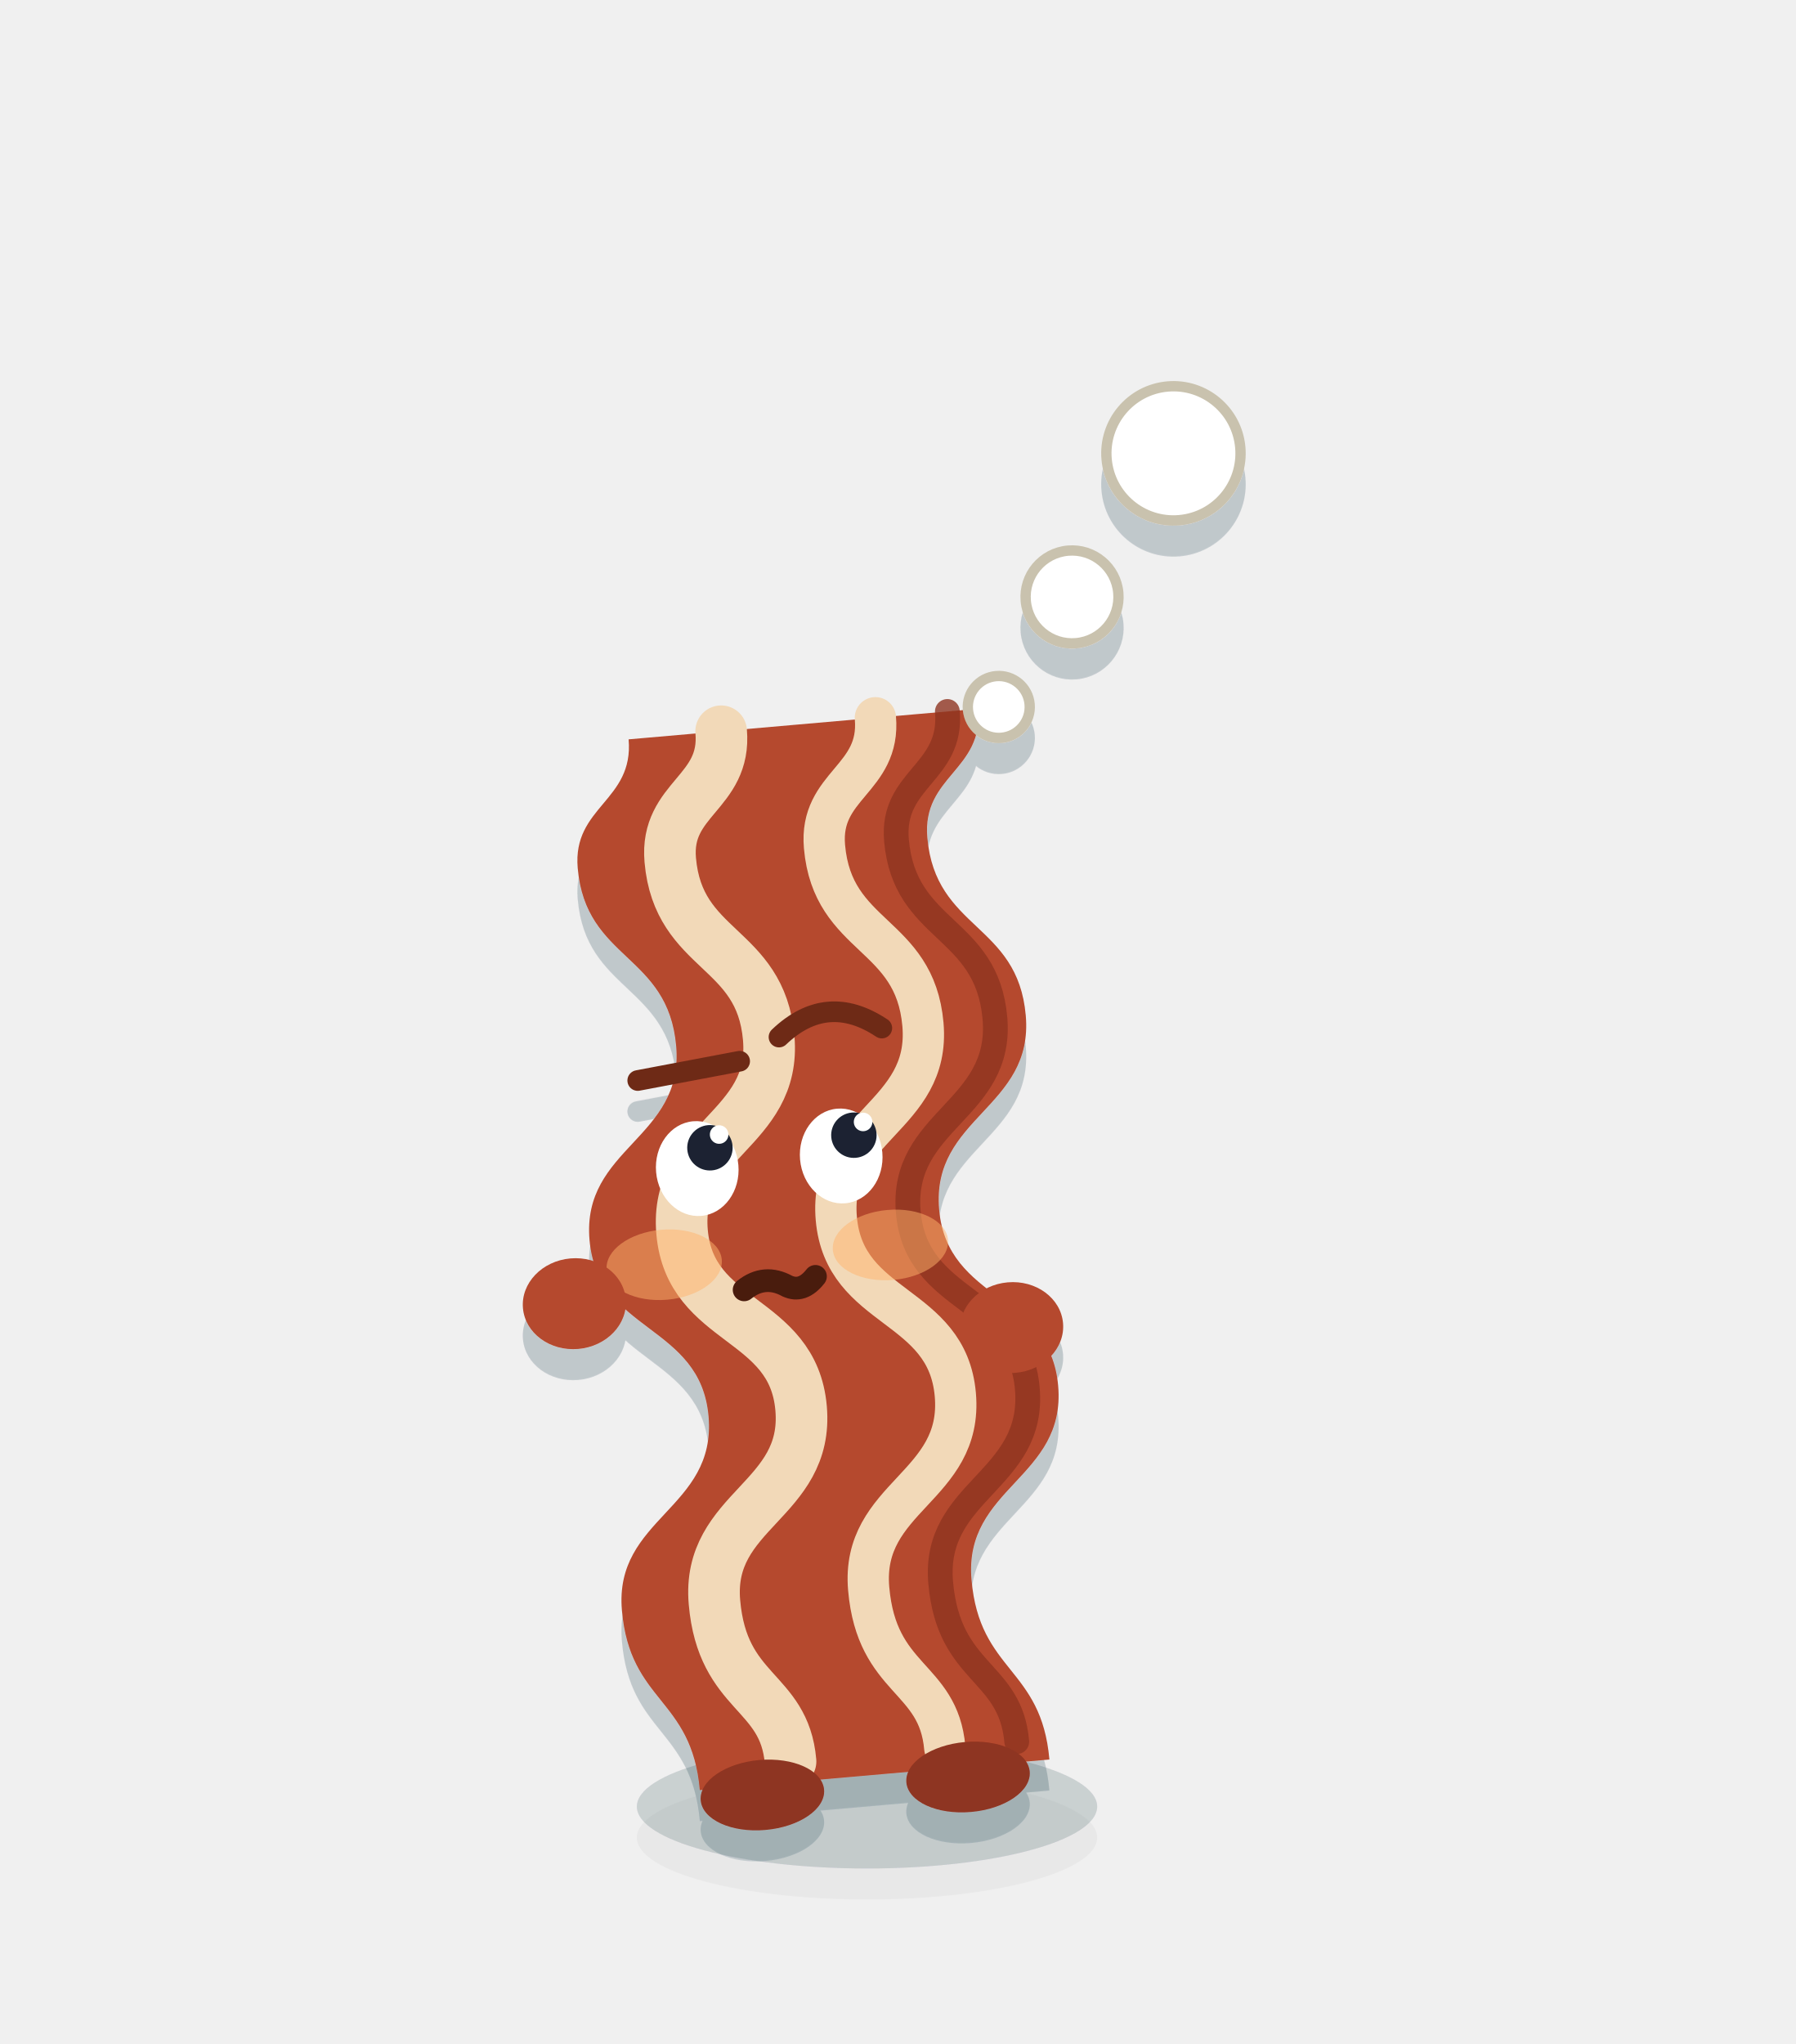
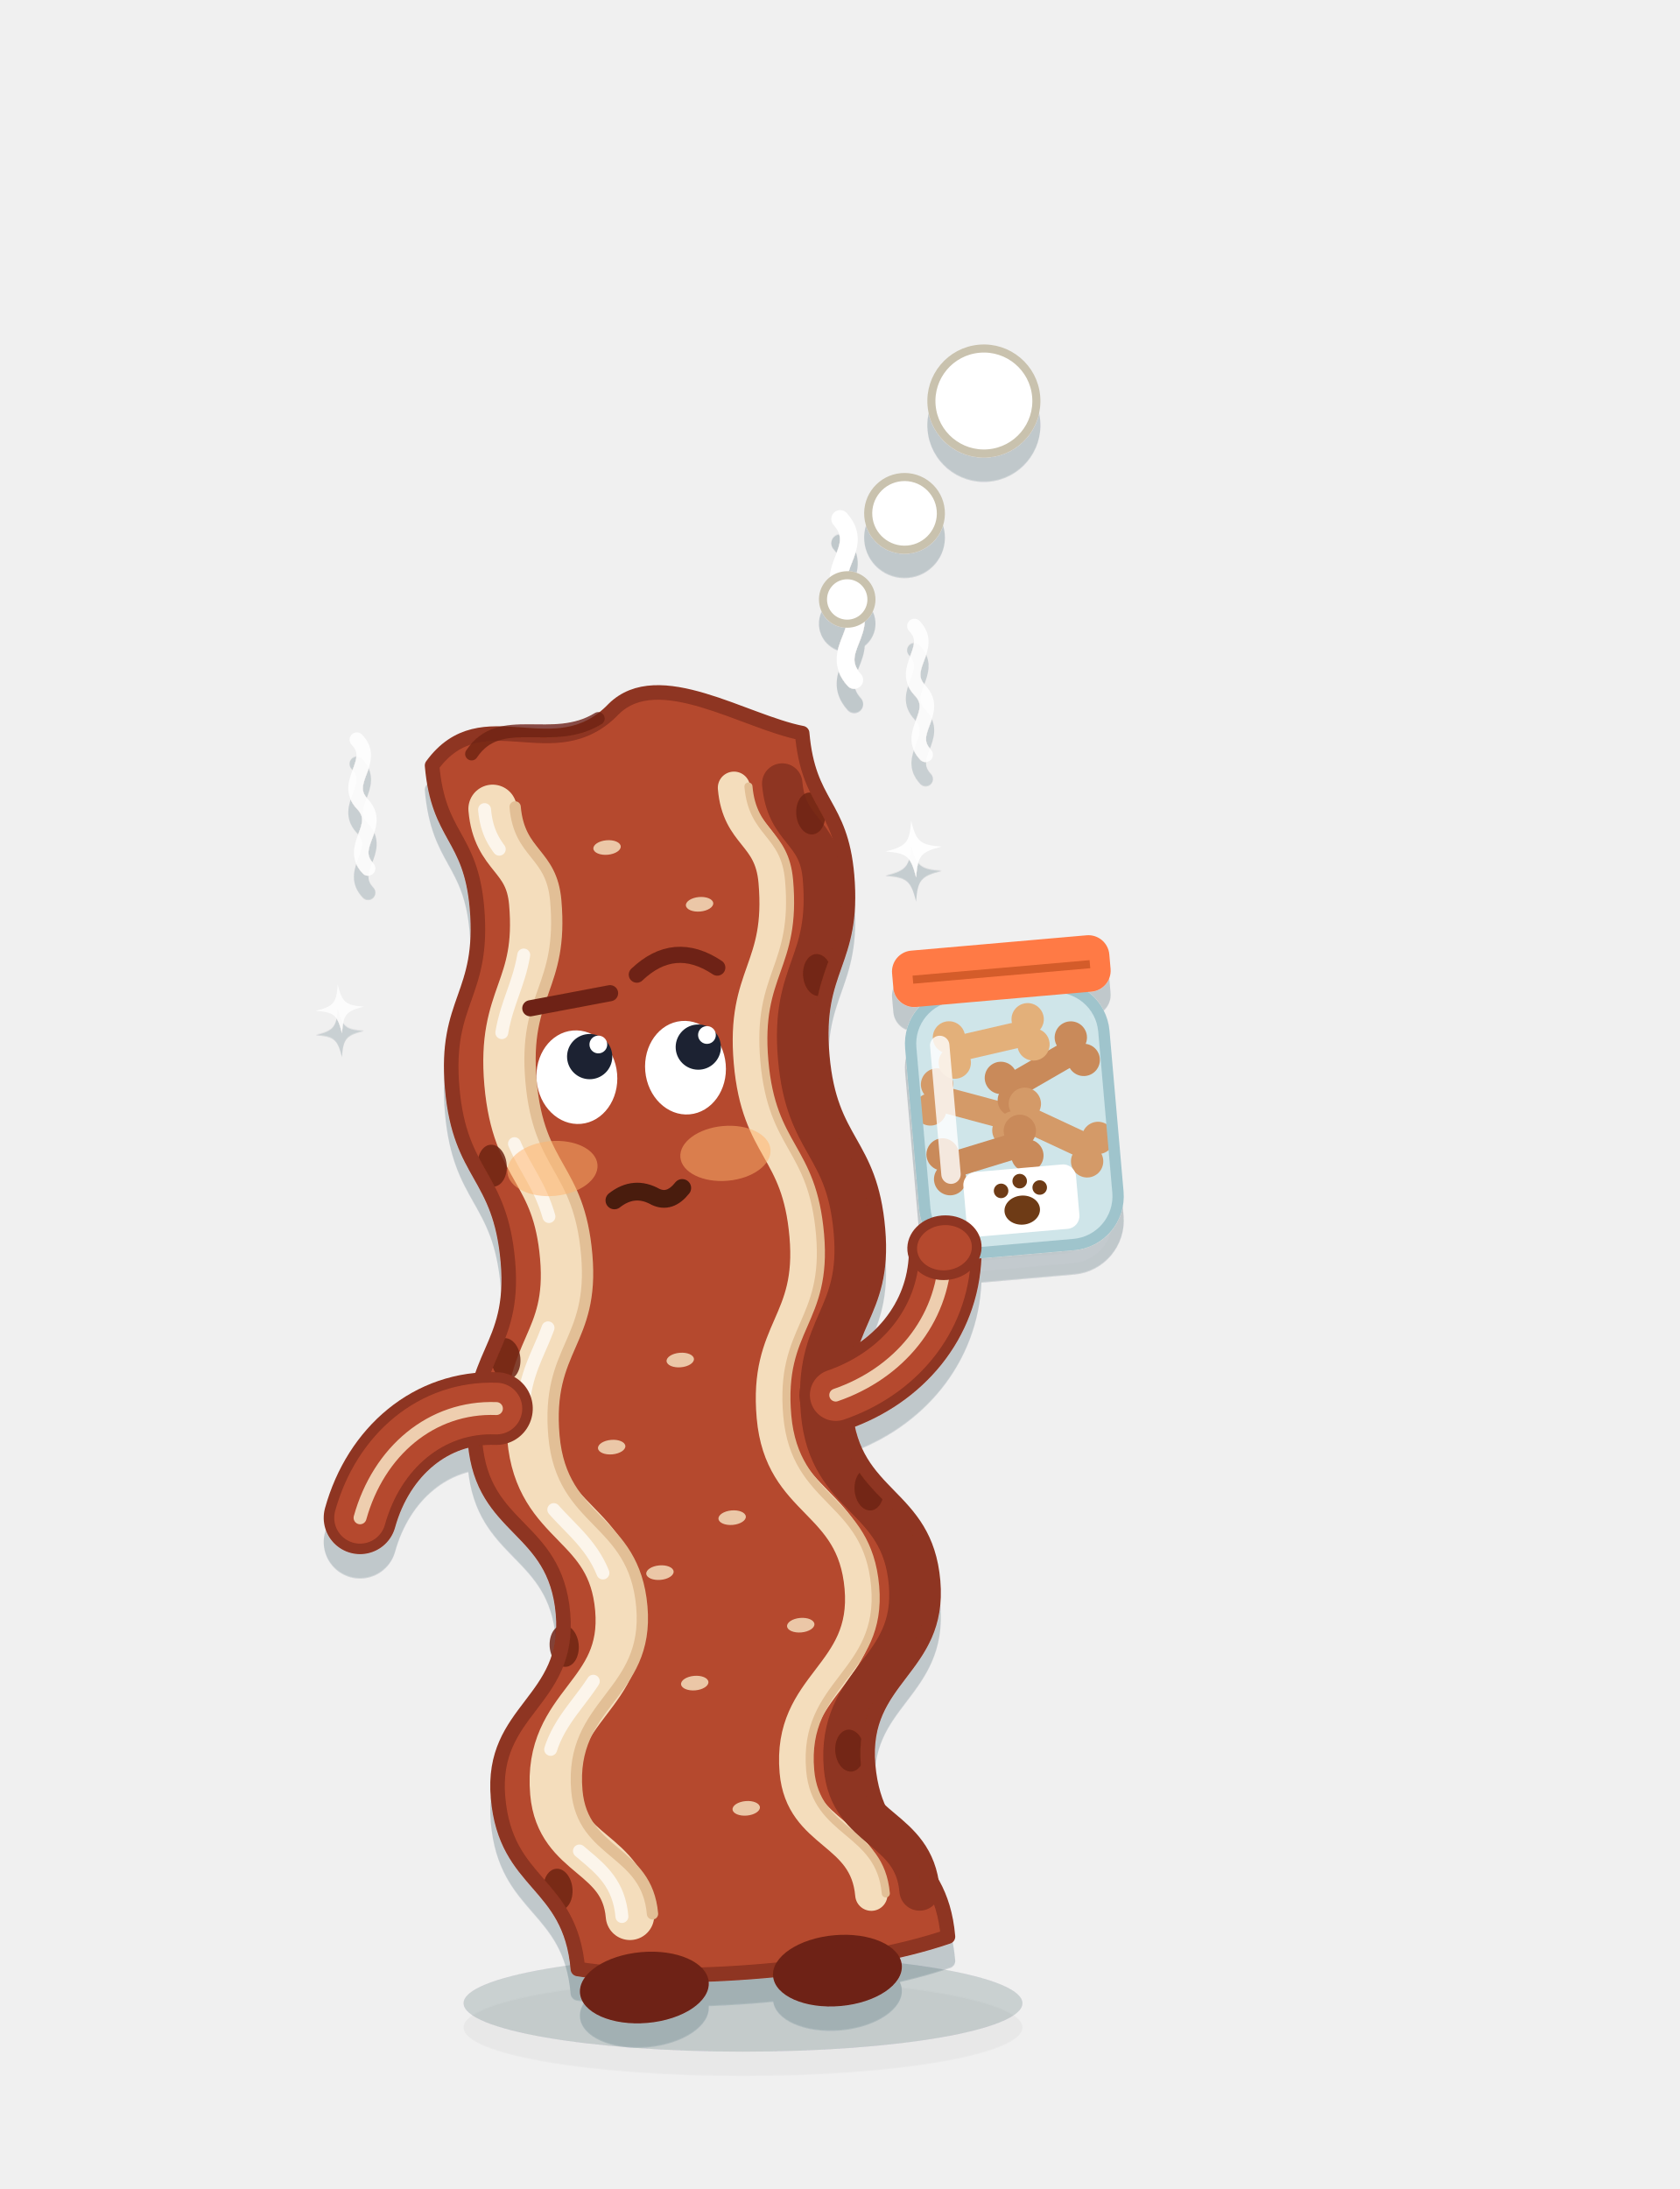
- <svg xmlns="http://www.w3.org/2000/svg" viewBox="-62 -66 174 198" role="img" aria-labelledby="km-title">
+ <svg xmlns="http://www.w3.org/2000/svg" viewBox="-62 -82 208 271" role="img" aria-labelledby="km-title">
  <style>
  .km-night-only, .km-evening-only, .km-dinner-only { display: none; }
  svg[data-km-evening="1"]:not([data-km-night="1"]) .km-dinner-only { display: inline; }
  svg[data-km-evening="1"]:not([data-km-night="1"]) .km-mound { display: none; }
  svg[data-km-evening="1"] .km-evening-only { display: inline; }
  svg[data-km-night="1"] .km-night-only { display: inline; }
  svg[data-km-night="1"] .km-day-only { display: none; }
  .km-screen { mix-blend-mode: screen; }
  .km-grain { mix-blend-mode: multiply; }
  .km-bob { animation: km-bob 3.6s ease-in-out infinite alternate; }
  .km-drift { animation: km-drift 40s ease-in-out infinite alternate; }
  .km-turn { animation: km-turn 90s linear infinite; }
  .km-twinkle { animation: km-twinkle 2.8s ease-in-out infinite; transform-box: fill-box; transform-origin: center; }
  .km-fall { animation: km-fall 1.4s linear infinite; }
  .km-light { animation: km-light 7s linear infinite; }
  .km-steam { animation: km-steam 3s ease-in-out infinite; }
  .km-flag { animation: km-flag 2.4s ease-in-out infinite alternate; transform-box: fill-box; transform-origin: left center; }
  .km-wag { animation: km-wag 0.6s ease-in-out infinite alternate; transform-box: fill-box; transform-origin: left bottom; }
  .km-gallop { animation: km-gallop 0.45s ease-in-out infinite alternate; }
  .km-sway { animation: km-sway 6s ease-in-out infinite alternate; transform-box: fill-box; transform-origin: bottom; }
  .km-buzz { animation: km-buzz 1.6s ease-in-out infinite alternate; }
  .km-fish { animation: km-fish 7s ease-in-out infinite; }
  .km-ff { animation: km-ff 10s ease-in-out infinite; }
  .km-blink { animation: km-blink 2.6s ease-in-out infinite; }
  .km-zz { animation: km-zz 3.2s ease-in-out infinite; }
  .km-breathe { animation: km-breathe 3.4s ease-in-out infinite; transform-box: fill-box; transform-origin: center bottom; }
  .km-ear-l, .km-ear-r { transform-box: fill-box; transform-origin: bottom center; animation: km-ear 4s ease-in-out infinite; }
  .km-ear-r { animation-delay: -0.4s; }
  .km-treat, .km-card-wave { animation: km-lift 2.6s ease-in-out infinite alternate; }
  .km-face-thinking, .km-face-oh, .km-talk { display: none; }
  [data-km-mood="thinking"] .km-face-happy, [data-km-mood="oh"] .km-face-happy { display: none; }
  [data-km-mood="thinking"] .km-face-thinking, [data-km-mood="oh"] .km-face-oh, [data-km-talk="1"] .km-talk { display: inline; }
  .km-dots circle { animation: km-dots 1.2s ease-in-out infinite; }
  .km-dots circle:nth-child(2) { animation-delay: -0.8s; }
  .km-dots circle:nth-child(3) { animation-delay: -0.4s; }
  .km-ashore .dt-splash { display: none; }
  svg[data-km-night="1"] [data-km-awake="1"] .km-day-only { display: inline; }
  svg[data-km-night="1"] [data-km-awake="1"] .km-night-only { display: none; }
  [data-km-part="telescope"] { cursor: pointer; }
  .km-pose { transform-box: fill-box; transform-origin: 50% 100%; transition: transform 0.35s ease; }
  [data-km-mood="oh"] .km-pose { transform: translateY(-8px) scale(1.04, 0.97); }
  [data-km-mood="thinking"] .km-pose { transform: rotate(-5deg); }
  [data-km-talk="1"]:not([data-km-mood="oh"]) .km-pose { animation: km-chat 0.9s ease-in-out infinite alternate; }
  @keyframes km-chat { from { transform: translateY(0) rotate(0deg); } to { transform: translateY(-3px) rotate(1.5deg); } }
  svg:not([data-km-night="1"]) :is(.km-twinkle, .km-ff, .km-blink, .km-zz, .km-breathe) { animation: none; }
  @keyframes km-dots { 0%, 100% { opacity: 0.3; } 50% { opacity: 1; } }
  @keyframes km-bob { from { transform: translateY(0); } to { transform: translateY(-4px); } }
  @keyframes km-gallop { from { transform: translateY(0) rotate(0deg); } to { transform: translateY(-5px) rotate(-2deg); } }
  @keyframes km-drift { from { transform: translateX(0); } to { transform: translateX(36px); } }
  @keyframes km-turn { to { transform: rotate(360deg); } }
  @keyframes km-twinkle { 0%, 100% { opacity: 1; transform: scale(1); } 50% { opacity: 0.55; transform: scale(0.8); } }
  @keyframes km-fall { to { stroke-dashoffset: -40; } }
  @keyframes km-light { to { stroke-dashoffset: -280; } }
  @keyframes km-steam { 0% { opacity: 0; transform: translateY(6px); } 40% { opacity: 0.9; } 100% { opacity: 0; transform: translateY(-10px); } }
  @keyframes km-flag { from { transform: skewY(0deg); } to { transform: skewY(6deg); } }
  @keyframes km-wag { from { transform: rotate(-10deg); } to { transform: rotate(14deg); } }
  @keyframes km-sway { from { transform: rotate(-1.5deg); } to { transform: rotate(1.5deg); } }
  @keyframes km-buzz { from { transform: translate(0, 0); } to { transform: translate(3px, -2px); } }
  @keyframes km-fish { 0%, 70%, 100% { transform: translateY(30px); opacity: 0; } 78% { opacity: 1; } 85% { transform: translateY(-8px); opacity: 1; } 92% { transform: translateY(20px); opacity: 0; } }
  @keyframes km-ff { 0%, 100% { transform: translate(0, 0); } 25% { transform: translate(14px, -10px); } 50% { transform: translate(26px, 4px); } 75% { transform: translate(8px, 14px); } }
  @keyframes km-blink { 0%, 100% { opacity: 1; } 45% { opacity: 0.25; } 60% { opacity: 1; } }
  @keyframes km-zz { 0% { opacity: 0; transform: translate(0, 6px); } 30% { opacity: 1; } 100% { opacity: 0; transform: translate(6px, -14px); } }
  @keyframes km-breathe { 0%, 100% { transform: scale(1, 1); } 50% { transform: scale(1.02, 1.05); } }
  @keyframes km-ear { 0%, 80%, 100% { transform: rotate(0deg); } 88% { transform: rotate(-6deg); } 94% { transform: rotate(3deg); } }
  @keyframes km-lift { from { transform: translateY(0); } to { transform: translateY(-3px); } }
  @media (prefers-reduced-motion: reduce) { svg * { animation: none !important; } }
</style>
  <defs>
    <filter id="layer" x="-10%" y="-10%" width="120%" height="130%">
      <feDropShadow dx="0" dy="5" stdDeviation="0" flood-color="#1A2433" flood-opacity="0.18" />
    </filter>
    <filter id="layer-sm" x="-10%" y="-10%" width="120%" height="130%">
      <feDropShadow dx="0" dy="3" stdDeviation="0" flood-color="#1A2433" flood-opacity="0.2" />
    </filter>
    <filter id="grain" x="0" y="0" width="100%" height="100%">
      <feTurbulence type="fractalNoise" baseFrequency="0.85" numOctaves="2" seed="7" result="n" />
      <feColorMatrix in="n" type="matrix" values="0 0 0 0 0.1  0 0 0 0 0.14  0 0 0 0 0.2  0 0 0 0.55 -0.12" />
    </filter>
    <filter id="km-light" x="0" y="0" width="100%" height="100%" color-interpolation-filters="sRGB">
      <feColorMatrix id="km-light-m" type="matrix" values="1 0 0 0 0  0 1 0 0 0  0 0 1 0 0  0 0 0 1 0" />
    </filter>
    <linearGradient id="km-sky-g" gradientUnits="userSpaceOnUse" x1="0" y1="0" x2="0" y2="900">
      <stop id="km-sky-0" offset="0" stop-color="#7FB8D8" />
      <stop id="km-sky-1" offset="0.6" stop-color="#B4D8E6" />
      <stop id="km-sky-2" offset="1" stop-color="#EAF3EC" />
    </linearGradient>
    <radialGradient id="km-glow-g">
      <stop offset="0" stop-color="#FFB46E" stop-opacity="0.9" />
      <stop offset="0.4" stop-color="#FFC98F" stop-opacity="0.4" />
      <stop offset="1" stop-color="#FFC98F" stop-opacity="0" />
    </radialGradient>
    <linearGradient id="km-fade-orchard-1" gradientUnits="userSpaceOnUse" x1="560" y1="0" x2="690" y2="0">
      <stop offset="0" stop-color="#525C12" stop-opacity="1" />
      <stop offset="1" stop-color="#525C12" stop-opacity="0" />
    </linearGradient>
    <linearGradient id="km-fade-orchard-2" gradientUnits="userSpaceOnUse" x1="560" y1="0" x2="690" y2="0">
      <stop offset="0" stop-color="#7D8A26" stop-opacity="1" />
      <stop offset="1" stop-color="#7D8A26" stop-opacity="0" />
    </linearGradient>
    <linearGradient id="km-fade-field-1" gradientUnits="userSpaceOnUse" x1="930" y1="0" x2="1060" y2="0">
      <stop offset="0" stop-color="#78963A" stop-opacity="0" />
      <stop offset="1" stop-color="#78963A" stop-opacity="1" />
    </linearGradient>
    <linearGradient id="km-fade-field-2" gradientUnits="userSpaceOnUse" x1="930" y1="0" x2="1060" y2="0">
      <stop offset="0" stop-color="#9CB54A" stop-opacity="0" />
      <stop offset="1" stop-color="#9CB54A" stop-opacity="1" />
    </linearGradient>
    <linearGradient id="km-ground-1" gradientUnits="userSpaceOnUse" x1="420" y1="0" x2="1220" y2="0">
      <stop offset="0" stop-color="#525C12" />
      <stop offset="0.34" stop-color="#525C12" />
      <stop offset="0.5" stop-color="#6A7E2A" />
      <stop offset="0.66" stop-color="#78963A" />
      <stop offset="1" stop-color="#78963A" />
    </linearGradient>
    <linearGradient id="km-ground-2" gradientUnits="userSpaceOnUse" x1="420" y1="0" x2="1220" y2="0">
      <stop offset="0" stop-color="#7D8A26" />
      <stop offset="0.34" stop-color="#7D8A26" />
      <stop offset="0.5" stop-color="#93A83E" />
      <stop offset="0.66" stop-color="#9CB54A" />
      <stop offset="1" stop-color="#9CB54A" />
    </linearGradient>
    <radialGradient id="km-pool-g">
      <stop offset="0" stop-color="#FFC37A" stop-opacity="0.55" />
      <stop offset="1" stop-color="#FFC37A" stop-opacity="0" />
    </radialGradient>
    <pattern id="km-gingham" width="8" height="8" patternUnits="userSpaceOnUse">
      <rect width="8" height="8" fill="#FFFFFF" />
      <rect width="4" height="8" fill="#FFE1C2" />
      <rect width="8" height="4" fill="#FFB36B" opacity="0.4" />
    </pattern>
    <clipPath id="km-moon-clip">
      <use href="#km-moon-lit" />
    </clipPath>
    <symbol id="star" viewBox="-10 -10 20 20">
      <path d="M0 -10 C1.2 -2.5 2.5 -1.2 10 0 C2.5 1.2 1.2 2.5 0 10 C-1.2 2.5 -2.5 1.2 -10 0 C-2.5 -1.2 -1.2 -2.5 0 -10 Z" fill="#FFFFFF" />
    </symbol>
  </defs>
  <g filter="url(#layer-sm)">
-     <ellipse cx="22" cy="109" rx="22.3" ry="6" fill="#1A2433" opacity="0.16" />
-     <g transform="rotate(-5 22 109)">
-       <path d="M6 106 C6 97 0 97 0 88 C0 79 10 79 10 70 C10 61 0 61 0 52 C0 43 10 43 10 34 C10 25 2 25 2 16 C2 10 8 10 8 4 L42 4 C42 10 36 10 36 16 C36 25 44 25 44 34 C44 43 34 43 34 52 C34 61 44 61 44 70 C44 79 34 79 34 88 C34 97 40 97 40 106 Z" fill="#B5482E" />
-       <path d="M15 104 C15 97 9 97 9 88 C9 79 19 79 19 70 C19 61 9 61 9 52 C9 43 19 43 19 34 C19 25 11 25 11 16 C11 10 17 10 17 4" stroke="#F2D9B8" stroke-width="5" fill="none" stroke-linecap="round" />
-       <path d="M30 104 C30 97 24 97 24 88 C24 79 34 79 34 70 C34 61 24 61 24 52 C24 43 34 43 34 34 C34 25 26 25 26 16 C26 10 32 10 32 4" stroke="#F2D9B8" stroke-width="4" fill="none" stroke-linecap="round" />
-       <path d="M37 104 C37 97 31 97 31 88 C31 79 41 79 41 70 C41 61 31 61 31 52 C31 43 41 43 41 34 C41 25 33 25 33 16 C33 10 39 10 39 4" stroke="#8E3420" stroke-width="2.4" fill="none" stroke-linecap="round" opacity="0.8" />
-       <ellipse cx="11" cy="46" rx="4" ry="4.6" fill="#FFFFFF" />
-       <circle cx="12.4" cy="44.1" r="2.2" fill="#1A2433" />
-       <circle cx="13.4" cy="42.9" r="0.9" fill="#FFFFFF" />
-       <ellipse cx="25" cy="46" rx="4" ry="4.6" fill="#FFFFFF" />
-       <circle cx="26.4" cy="44.1" r="2.2" fill="#1A2433" />
-       <circle cx="27.4" cy="42.9" r="0.9" fill="#FFFFFF" />
-       <path d="M6 37 l10 -1 M20 34 q5 -4 10 0" stroke="#6E2A18" stroke-width="2" stroke-linecap="round" stroke-linejoin="round" fill="none" />
-       <path d="M14.5 58.1 q2.1 -1.4 4.2 0 q1.4 0.8 2.8 -0.7" stroke="#4A1A10" stroke-width="2.2" stroke-linecap="round" stroke-linejoin="round" fill="none" />
-       <ellipse cx="7" cy="55" rx="5.6" ry="3.4" fill="#FFB36B" opacity="0.5" />
-       <ellipse cx="29" cy="55" rx="5.6" ry="3.4" fill="#FFB36B" opacity="0.5" />
-       <ellipse cx="-2" cy="58" rx="5" ry="4.4" fill="#B5482E" class="km-treat" />
-       <ellipse cx="40" cy="64" rx="5" ry="4.4" fill="#B5482E" />
-       <ellipse cx="12" cy="107" rx="6" ry="3.4" fill="#8E3420" />
-       <ellipse cx="32" cy="107" rx="6" ry="3.4" fill="#8E3420" />
+     <ellipse cx="30" cy="166" rx="34.6" ry="6" fill="#1A2433" opacity="0.16" />
+     <g transform="rotate(-5 30 166)">
+       <g class="km-steam">
+         <path d="M58 4 c-3 -4 3 -6 0 -10 c-3 -4 3 -6 0 -10" stroke="#FFFFFF" stroke-width="2.2" stroke-linecap="round" fill="none" />
+         <path d="M66 14 c-2.4 -3 2.4 -5 0 -8 c-2.4 -3 2.4 -5 0 -8" stroke="#FFFFFF" stroke-width="1.8" stroke-linecap="round" fill="none" opacity="0.85" />
+         <path d="M-4 22 c-2.4 -3 2.4 -5 0 -8 c-2.4 -3 2.4 -5 0 -8" stroke="#FFFFFF" stroke-width="1.8" stroke-linecap="round" fill="none" opacity="0.85" />
+       </g>
+       <use href="#star" x="60" y="22" width="7" height="7" opacity="0.9" />
+       <use href="#star" x="-12" y="36" width="6" height="6" opacity="0.8" />
+       <path d="M10 160 C10 149 2 149 2 138 C2 127 12 127 12 116 C12 105 3 105 3 94 C3 83 9 83 9 72 C9 61 4 61 4 50 C4 39 9 39 9 28 C9 19 5 19 5 10 C12 2 20 12 28 5 C34 0 44 8 51 10 C51 19 55 19 55 28 C55 39 50 39 50 50 C50 61 55 61 55 72 C55 83 49 83 49 94 C49 105 58 105 58 116 C58 127 48 127 48 138 C48 149 56 149 56 160 C44 163 22 163 10 160 Z" fill="#B5482E" />
+       <path d="M17 154 C17 146 9 146 9 138 C9 127 19 127 19 116 C19 105 10 105 10 94 C10 83 16 83 16 72 C16 61 11 61 11 50 C11 39 16 39 16 28 C16 22 12 22 12 16" stroke="#F4DDBC" stroke-width="6" fill="none" stroke-linecap="round" />
+       <path d="M19.8 154 C19.8 146 11.8 146 11.8 138 C11.8 127 21.8 127 21.8 116 C21.8 105 12.8 105 12.8 94 C12.8 83 18.8 83 18.8 72 C18.8 61 13.8 61 13.8 50 C13.8 39 18.8 39 18.8 28 C18.8 22 14.8 22 14.8 16" stroke="#E2BF96" stroke-width="1.4" fill="none" stroke-linecap="round" />
+       <path d="M16 154 C16 146 8 146 8 138 C8 127 18 127 18 116 C18 105 9 105 9 94 C9 83 15 83 15 72 C15 61 10 61 10 50 C10 39 15 39 15 28 C15 22 11 22 11 16" stroke="#FFFFFF" stroke-width="1.6" fill="none" stroke-linecap="round" stroke-dasharray="10 14" opacity="0.7" />
+       <path d="M47 154 C47 146 39 146 39 138 C39 127 49 127 49 116 C49 105 40 105 40 94 C40 83 46 83 46 72 C46 61 41 61 41 50 C41 39 46 39 46 28 C46 22 42 22 42 16" stroke="#F4DDBC" stroke-width="4" fill="none" stroke-linecap="round" />
+       <path d="M48.8 154 C48.8 146 40.8 146 40.8 138 C40.8 127 50.8 127 50.8 116 C50.8 105 41.8 105 41.8 94 C41.8 83 47.8 83 47.8 72 C47.8 61 42.8 61 42.8 50 C42.8 39 47.8 39 47.8 28 C47.8 22 43.8 22 43.8 16" stroke="#E2BF96" stroke-width="1" fill="none" stroke-linecap="round" />
+       <path d="M53 154 C53 146 45 146 45 138 C45 127 55 127 55 116 C55 105 46 105 46 94 C46 83 52 83 52 72 C52 61 47 61 47 50 C47 39 52 39 52 28 C52 22 48 22 48 16" stroke="#8E3420" stroke-width="5" fill="none" stroke-linecap="round" />
+       <ellipse cx="19.8" cy="96" rx="1.7" ry="0.9" fill="#F4DDBC" opacity="0.85" />
+       <ellipse cx="33.9" cy="106" rx="1.7" ry="0.9" fill="#F4DDBC" opacity="0.85" />
+       <ellipse cx="27.5" cy="126" rx="1.7" ry="0.9" fill="#F4DDBC" opacity="0.85" />
+       <ellipse cx="32.5" cy="142" rx="1.7" ry="0.9" fill="#F4DDBC" opacity="0.85" />
+       <ellipse cx="24.4" cy="112" rx="1.7" ry="0.9" fill="#F4DDBC" opacity="0.85" />
+       <ellipse cx="29.2" cy="86" rx="1.7" ry="0.9" fill="#F4DDBC" opacity="0.85" />
+       <ellipse cx="25.7" cy="22" rx="1.7" ry="0.9" fill="#F4DDBC" opacity="0.85" />
+       <ellipse cx="36.5" cy="30" rx="1.7" ry="0.9" fill="#F4DDBC" opacity="0.85" />
+       <ellipse cx="41.2" cy="120" rx="1.7" ry="0.9" fill="#F4DDBC" opacity="0.85" />
+       <ellipse cx="11.8" cy="120" rx="1.8" ry="2.6" fill="#6E2414" opacity="0.85" />
+       <ellipse cx="7.7" cy="84" rx="1.8" ry="2.6" fill="#6E2414" opacity="0.85" />
+       <ellipse cx="50.3" cy="40" rx="1.8" ry="2.6" fill="#6E2414" opacity="0.85" />
+       <ellipse cx="51.1" cy="104" rx="1.8" ry="2.6" fill="#6E2414" opacity="0.85" />
+       <ellipse cx="45.9" cy="136" rx="1.8" ry="2.6" fill="#6E2414" opacity="0.85" />
+       <ellipse cx="8.4" cy="150" rx="1.8" ry="2.6" fill="#6E2414" opacity="0.85" />
+       <ellipse cx="51.2" cy="20" rx="1.8" ry="2.6" fill="#6E2414" opacity="0.85" />
+       <ellipse cx="8.1" cy="60" rx="1.8" ry="2.6" fill="#6E2414" opacity="0.85" />
+       <path d="M10 160 C10 149 2 149 2 138 C2 127 12 127 12 116 C12 105 3 105 3 94 C3 83 9 83 9 72 C9 61 4 61 4 50 C4 39 9 39 9 28 C9 19 5 19 5 10 C12 2 20 12 28 5 C34 0 44 8 51 10 C51 19 55 19 55 28 C55 39 50 39 50 50 C50 61 55 61 55 72 C55 83 49 83 49 94 C49 105 58 105 58 116 C58 127 48 127 48 138 C48 149 56 149 56 160 C44 163 22 163 10 160 Z" fill="none" stroke="#8E3420" stroke-width="1.8" stroke-linejoin="round" />
+       <path d="M10 9 C14 4 20 9 26 6" stroke="#6E2414" stroke-width="1.6" stroke-linecap="round" fill="none" opacity="0.8" />
+       <ellipse cx="19.5" cy="50" rx="5" ry="5.8" fill="#FFFFFF" />
+       <circle cx="21.3" cy="47.6" r="2.8" fill="#1A2433" />
+       <circle cx="22.5" cy="46.2" r="1.1" fill="#FFFFFF" />
+       <ellipse cx="33" cy="50" rx="5" ry="5.8" fill="#FFFFFF" />
+       <circle cx="34.8" cy="47.6" r="2.8" fill="#1A2433" />
+       <circle cx="36" cy="46.2" r="1.1" fill="#FFFFFF" />
+       <path d="M14.5 41 l10 -1 M28 38 q5 -4 10 0" stroke="#6E2414" stroke-width="2" stroke-linecap="round" stroke-linejoin="round" fill="none" />
+       <path d="M22.8 65.6 q2.6 -1.7 5.1 0 q1.7 1 3.4 -0.8" stroke="#4A1A10" stroke-width="2.2" stroke-linecap="round" stroke-linejoin="round" fill="none" />
+       <ellipse cx="15.5" cy="61" rx="5.6" ry="3.4" fill="#FFB36B" opacity="0.5" />
+       <ellipse cx="37" cy="61" rx="5.6" ry="3.4" fill="#FFB36B" opacity="0.5" />
+       <path d="M6 90 C-2 89 -9 94 -12 102" stroke="#8E3420" stroke-width="9" stroke-linecap="round" fill="none" />
+       <path d="M6 90 C-2 89 -9 94 -12 102" stroke="#B5482E" stroke-width="6.4" stroke-linecap="round" fill="none" />
+       <path d="M6 90 C-2 89 -9 94 -12 102" stroke="#F4DDBC" stroke-width="1.6" stroke-linecap="round" fill="none" opacity="0.9" />
+       <g class="km-treat">
+         <path d="M48 92 C56 90 62 84 63 76" stroke="#8E3420" stroke-width="9" stroke-linecap="round" fill="none" />
+         <path d="M48 92 C56 90 62 84 63 76" stroke="#B5482E" stroke-width="6.4" stroke-linecap="round" fill="none" />
+         <path d="M48 92 C56 90 62 84 63 76" stroke="#F4DDBC" stroke-width="1.6" stroke-linecap="round" fill="none" opacity="0.9" />
+         <g transform="translate(73 76)">
+           <rect x="-12" y="-32" width="24" height="32" rx="6" fill="#CFE6EA" opacity="0.94" />
+           <g transform="translate(-5 -18) rotate(20)" fill="#D49A68">
+             <rect x="-5" y="-1.6" width="10" height="3.2" />
+             <circle cx="-5" cy="-1.6" r="2" />
+             <circle cx="-5" cy="1.6" r="2" />
+             <circle cx="5" cy="-1.6" r="2" />
+             <circle cx="5" cy="1.6" r="2" />
+           </g>
+           <g transform="translate(4 -22) rotate(-25)" fill="#C98A5A">
+             <rect x="-5" y="-1.6" width="10" height="3.2" />
+             <circle cx="-5" cy="-1.6" r="2" />
+             <circle cx="-5" cy="1.6" r="2" />
+             <circle cx="5" cy="-1.6" r="2" />
+             <circle cx="5" cy="1.6" r="2" />
+           </g>
+           <g transform="translate(-2 -26) rotate(-8)" fill="#E3B07A">
+             <rect x="-5" y="-1.6" width="10" height="3.2" />
+             <circle cx="-5" cy="-1.6" r="2" />
+             <circle cx="-5" cy="1.6" r="2" />
+             <circle cx="5" cy="-1.6" r="2" />
+             <circle cx="5" cy="1.6" r="2" />
+           </g>
+           <g transform="translate(5 -14) rotate(30)" fill="#D49A68">
+             <rect x="-5" y="-1.6" width="10" height="3.2" />
+             <circle cx="-5" cy="-1.6" r="2" />
+             <circle cx="-5" cy="1.6" r="2" />
+             <circle cx="5" cy="-1.6" r="2" />
+             <circle cx="5" cy="1.6" r="2" />
+           </g>
+           <g transform="translate(-4 -12) rotate(-12)" fill="#C98A5A">
+             <rect x="-5" y="-1.6" width="10" height="3.2" />
+             <circle cx="-5" cy="-1.6" r="2" />
+             <circle cx="-5" cy="1.6" r="2" />
+             <circle cx="5" cy="-1.6" r="2" />
+             <circle cx="5" cy="1.6" r="2" />
+           </g>
+           <rect x="-12" y="-32" width="24" height="32" rx="6" fill="none" stroke="#9FC4CC" stroke-width="1.4" />
+           <path d="M-8.4 -26 v16" stroke="#FFFFFF" stroke-width="2.4" stroke-linecap="round" opacity="0.8" />
+           <rect x="-13.5" y="-38" width="27" height="7" rx="2.6" fill="#FF7A45" />
+           <path d="M-11 -34.4 h22" stroke="#C24E1C" stroke-width="1" opacity="0.7" />
+           <rect x="-7" y="-10" width="14" height="8" rx="1.6" fill="#FFFFFF" />
+           <g fill="#6E3A12">
+             <ellipse cx="0" cy="-4.8" rx="2.2" ry="1.8" />
+             <circle cx="-2.4" cy="-7.4" r="0.9" />
+             <circle cx="0" cy="-8.4" r="0.9" />
+             <circle cx="2.4" cy="-7.4" r="0.9" />
+           </g>
+         </g>
+         <ellipse cx="63" cy="75" rx="4" ry="3.4" fill="#B5482E" stroke="#8E3420" stroke-width="1.2" />
+       </g>
+       <ellipse cx="18" cy="163" rx="8" ry="4.4" fill="#6E2414" />
+       <ellipse cx="42" cy="163" rx="8" ry="4.4" fill="#6E2414" />
      <g fill="#FFFFFF" stroke="#C9C2AE" stroke-width="1">
-         <circle cx="44" cy="4" r="3" />
-         <circle cx="52" cy="-6" r="4.5" />
-         <circle cx="63" cy="-19" r="6.5" />
+         <circle cx="58" cy="-6" r="3" />
+         <circle cx="66" cy="-16" r="4.5" />
+         <circle cx="77" cy="-29" r="6.5" />
      </g>
    </g>
  </g>
</svg>
